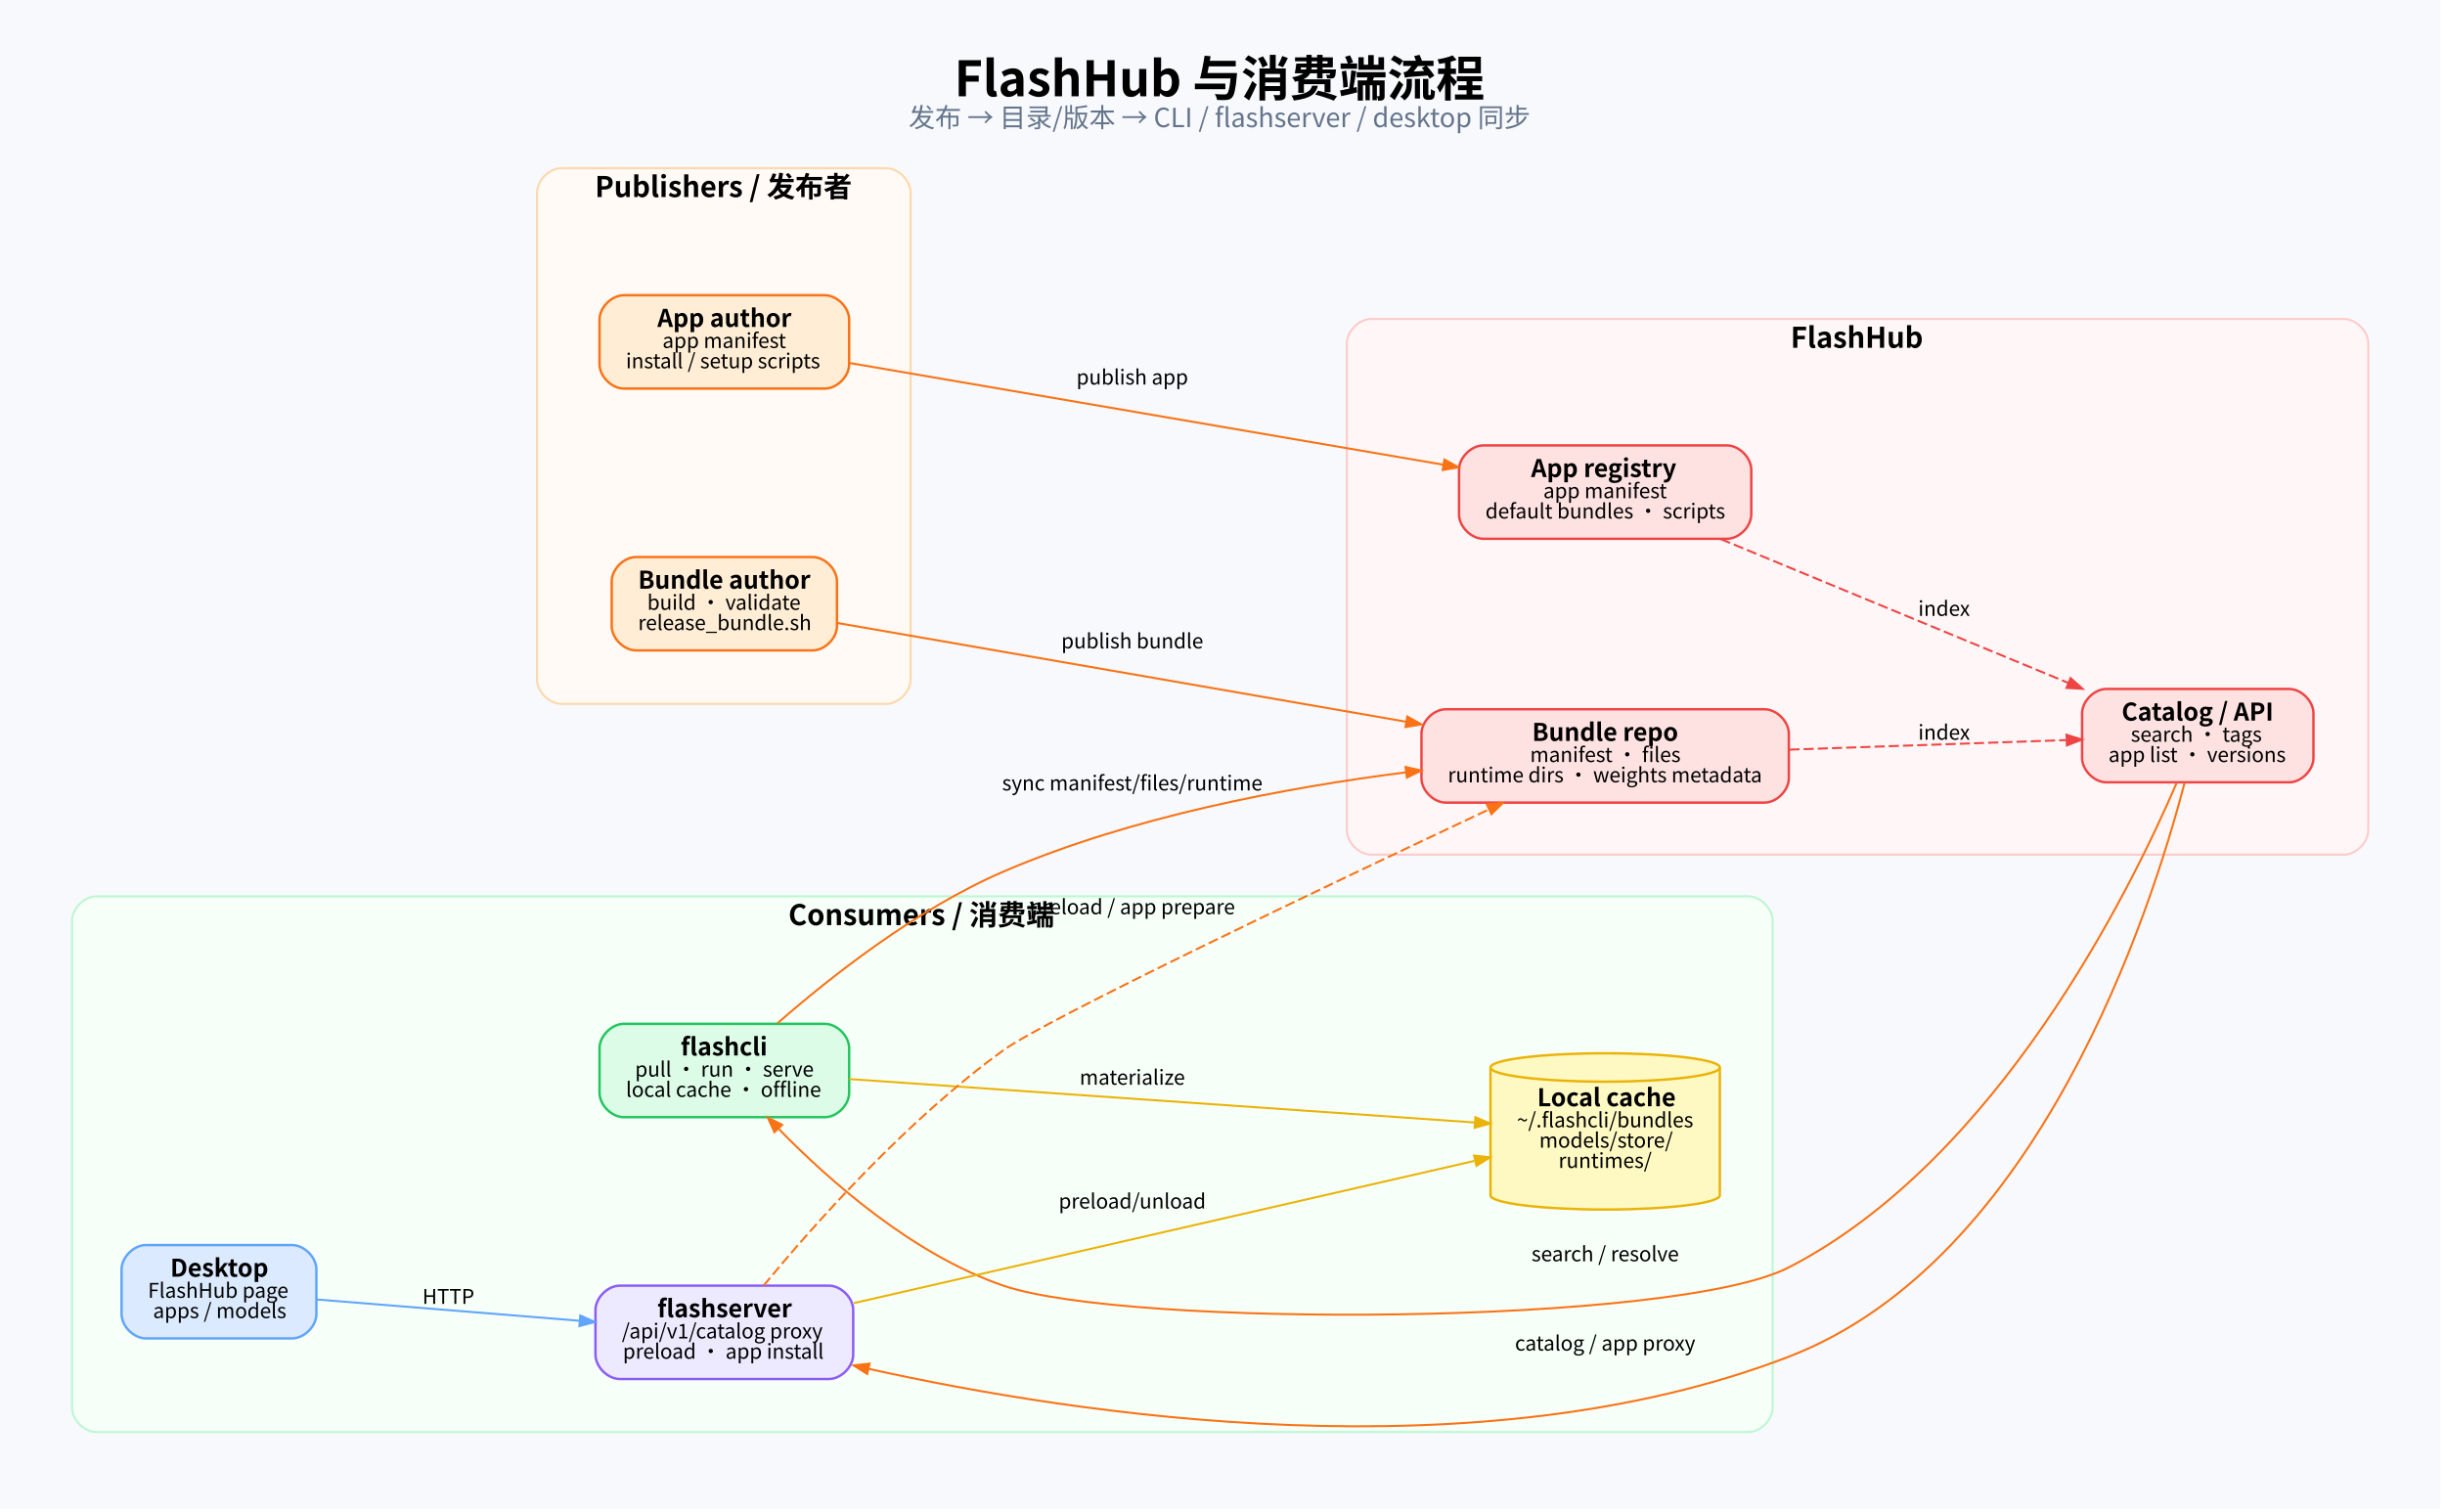
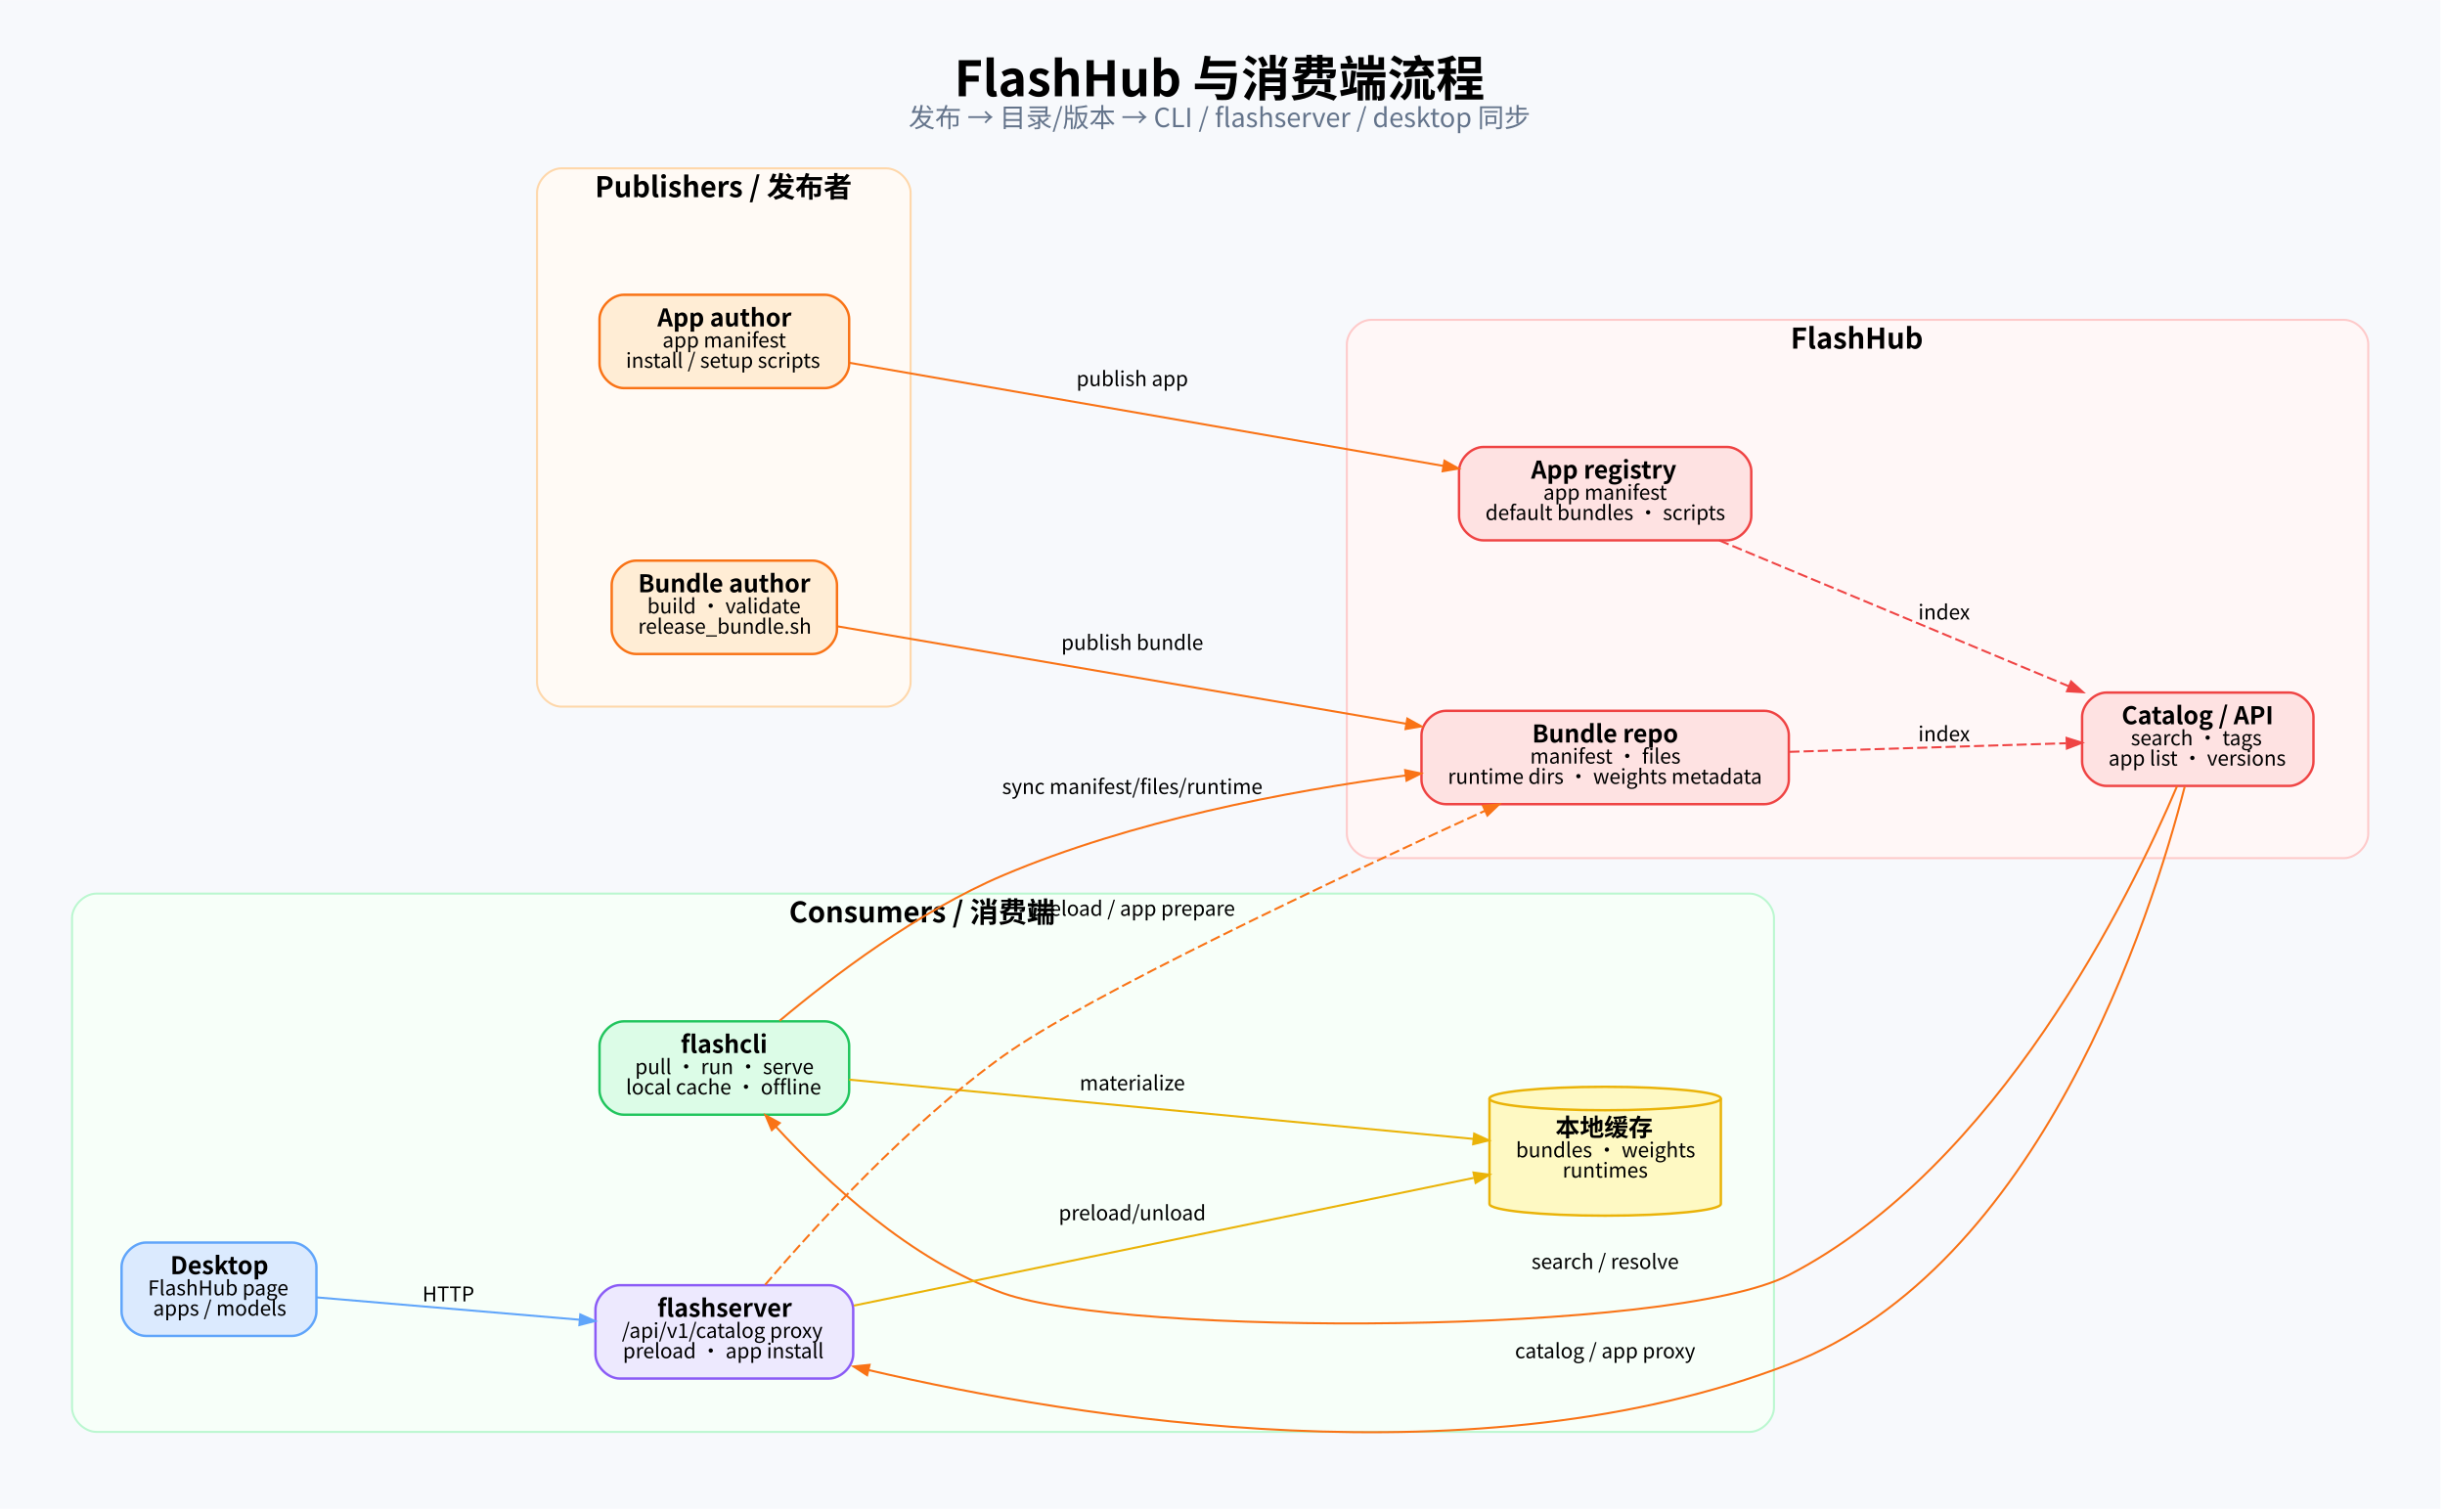
<svg xmlns="http://www.w3.org/2000/svg" width="1048pt" height="648pt" viewBox="0.00 0.00 1048.10 648.00">
  <g id="graph0" class="graph" transform="scale(0.87 0.87) rotate(0) translate(25.2 718.2)">
    <polygon fill="#f7f9fc" stroke="transparent" points="-25.2,25.2 -25.2,-718.2 1177.2,-718.2 1177.2,25.2 -25.2,25.2" />
    <text text-anchor="start" x="445" y="-670.8" font-family="Noto Sans CJK SC" font-weight="bold" font-size="24.00">FlashHub 与消费端流程</text>
    <text text-anchor="start" x="422.5" y="-655.6" font-family="Noto Sans CJK SC" font-size="13.00" fill="#64748b">发布 → 目录/版本 → CLI / flashserver / desktop 同步</text>
    <g id="clust1" class="cluster">
-       <path fill="#fffaf5" stroke="#fed7aa" d="M251.41,-371.41C251.41,-371.41 411.47,-371.41 411.47,-371.41 417.47,-371.41 423.47,-377.41 423.47,-383.41 423.47,-383.41 423.47,-623.36 423.47,-623.36 423.47,-629.36 417.47,-635.36 411.47,-635.36 411.47,-635.36 251.41,-635.36 251.41,-635.36 245.41,-635.36 239.41,-629.36 239.41,-623.36 239.41,-623.36 239.41,-383.41 239.41,-383.41 239.41,-377.41 245.41,-371.41 251.41,-371.41" />
-       <text text-anchor="start" x="267.94" y="-621.16" font-family="Noto Sans CJK SC" font-weight="bold" font-size="14.00">Publishers / 发布者</text>
+       <path fill="#fffaf5" stroke="#fed7aa" d="M251.41,-370.06C251.41,-370.06 411.47,-370.06 411.47,-370.06 417.47,-370.06 423.47,-376.06 423.47,-382.06 423.47,-382.06 423.47,-623.29 423.47,-623.29 423.47,-629.29 417.47,-635.29 411.47,-635.29 411.47,-635.29 251.41,-635.29 251.41,-635.29 245.41,-635.29 239.41,-629.29 239.41,-623.29 239.41,-623.29 239.41,-382.06 239.41,-382.06 239.41,-376.06 245.41,-370.06 251.41,-370.06" />
+       <text text-anchor="start" x="267.94" y="-621.09" font-family="Noto Sans CJK SC" font-weight="bold" font-size="14.00">Publishers / 发布者</text>
    </g>
    <g id="clust2" class="cluster">
-       <path fill="#fff7f7" stroke="#fecaca" d="M650.43,-297.13C650.43,-297.13 1129.7,-297.13 1129.7,-297.13 1135.7,-297.13 1141.7,-303.13 1141.7,-309.13 1141.7,-309.13 1141.7,-549.07 1141.7,-549.07 1141.7,-555.07 1135.7,-561.07 1129.7,-561.07 1129.7,-561.07 650.43,-561.07 650.43,-561.07 644.43,-561.07 638.43,-555.07 638.43,-549.07 638.43,-549.07 638.43,-309.13 638.43,-309.13 638.43,-303.13 644.43,-297.13 650.43,-297.13" />
-       <text text-anchor="start" x="857.06" y="-546.87" font-family="Noto Sans CJK SC" font-weight="bold" font-size="14.00">FlashHub</text>
+       <path fill="#fff7f7" stroke="#fecaca" d="M650.43,-295.41C650.43,-295.41 1129.7,-295.41 1129.7,-295.41 1135.7,-295.41 1141.7,-301.41 1141.7,-307.41 1141.7,-307.41 1141.7,-548.65 1141.7,-548.65 1141.7,-554.65 1135.7,-560.65 1129.7,-560.65 1129.7,-560.65 650.43,-560.65 650.43,-560.65 644.43,-560.65 638.43,-554.65 638.43,-548.65 638.43,-548.65 638.43,-307.41 638.43,-307.41 638.43,-301.41 644.43,-295.41 650.43,-295.41" />
+       <text text-anchor="start" x="857.06" y="-546.45" font-family="Noto Sans CJK SC" font-weight="bold" font-size="14.00">FlashHub</text>
    </g>
    <g id="clust3" class="cluster">
-       <path fill="#f7fff9" stroke="#bbf7d0" d="M22.3,-12.64C22.3,-12.64 836.23,-12.64 836.23,-12.64 842.23,-12.64 848.23,-18.64 848.23,-24.64 848.23,-24.64 848.23,-264.59 848.23,-264.59 848.23,-270.59 842.23,-276.59 836.23,-276.59 836.23,-276.59 22.3,-276.59 22.3,-276.59 16.3,-276.59 10.3,-270.59 10.3,-264.59 10.3,-264.59 10.3,-24.64 10.3,-24.64 10.3,-18.64 16.3,-12.64 22.3,-12.64" />
-       <text text-anchor="start" x="363.26" y="-262.39" font-family="Noto Sans CJK SC" font-weight="bold" font-size="14.00">Consumers / 消费端</text>
+       <path fill="#f7fff9" stroke="#bbf7d0" d="M22.3,-12.71C22.3,-12.71 836.88,-12.71 836.88,-12.71 842.88,-12.71 848.88,-18.71 848.88,-24.71 848.88,-24.71 848.88,-265.94 848.88,-265.94 848.88,-271.94 842.88,-277.94 836.88,-277.94 836.88,-277.94 22.3,-277.94 22.3,-277.94 16.3,-277.94 10.3,-271.94 10.3,-265.94 10.3,-265.94 10.3,-24.71 10.3,-24.71 10.3,-18.71 16.3,-12.71 22.3,-12.71" />
+       <text text-anchor="start" x="363.59" y="-263.74" font-family="Noto Sans CJK SC" font-weight="bold" font-size="14.00">Consumers / 消费端</text>
    </g>
    <g id="node1" class="node">
-       <path fill="#ffedd5" stroke="#f97316" stroke-width="1.2" d="M375.2,-443.77C375.2,-443.77 288.2,-443.77 288.2,-443.77 282.2,-443.77 276.2,-437.77 276.2,-431.77 276.2,-431.77 276.2,-409.77 276.2,-409.77 276.2,-403.77 282.2,-397.77 288.2,-397.77 288.2,-397.77 375.2,-397.77 375.2,-397.77 381.2,-397.77 387.2,-403.77 387.2,-409.77 387.2,-409.77 387.2,-431.77 387.2,-431.77 387.2,-437.77 381.2,-443.77 375.2,-443.77" />
-       <text text-anchor="start" x="289.2" y="-428.17" font-family="Noto Sans CJK SC" font-weight="bold" font-size="12.00">Bundle author</text>
-       <text text-anchor="start" x="293.7" y="-417.77" font-family="Noto Sans CJK SC" font-size="10.00">build · validate</text>
-       <text text-anchor="start" x="289.2" y="-407.77" font-family="Noto Sans CJK SC" font-size="10.00">release_bundle.sh</text>
+       <path fill="#ffedd5" stroke="#f97316" stroke-width="1.2" d="M375.2,-442C375.2,-442 288.2,-442 288.2,-442 282.2,-442 276.2,-436 276.2,-430 276.2,-430 276.2,-408 276.2,-408 276.2,-402 282.2,-396 288.2,-396 288.2,-396 375.2,-396 375.2,-396 381.2,-396 387.2,-402 387.2,-408 387.2,-408 387.2,-430 387.2,-430 387.2,-436 381.2,-442 375.2,-442" />
+       <text text-anchor="start" x="289.2" y="-426.4" font-family="Noto Sans CJK SC" font-weight="bold" font-size="12.00">Bundle author</text>
+       <text text-anchor="start" x="293.7" y="-416" font-family="Noto Sans CJK SC" font-size="10.00">build · validate</text>
+       <text text-anchor="start" x="289.2" y="-406" font-family="Noto Sans CJK SC" font-size="10.00">release_bundle.sh</text>
    </g>
    <g id="node4" class="node">
-       <path fill="#fee2e2" stroke="#ef4444" stroke-width="1.2" d="M844.2,-368.77C844.2,-368.77 687.2,-368.77 687.2,-368.77 681.2,-368.77 675.2,-362.77 675.2,-356.77 675.2,-356.77 675.2,-334.77 675.2,-334.77 675.2,-328.77 681.2,-322.77 687.2,-322.77 687.2,-322.77 844.2,-322.77 844.2,-322.77 850.2,-322.77 856.2,-328.77 856.2,-334.77 856.2,-334.77 856.2,-356.77 856.2,-356.77 856.2,-362.77 850.2,-368.77 844.2,-368.77" />
-       <text text-anchor="start" x="729.7" y="-353.17" font-family="Noto Sans CJK SC" font-weight="bold" font-size="12.00">Bundle repo</text>
-       <text text-anchor="start" x="728.7" y="-342.77" font-family="Noto Sans CJK SC" font-size="10.00">manifest · files</text>
-       <text text-anchor="start" x="688.2" y="-332.77" font-family="Noto Sans CJK SC" font-size="10.00">runtime dirs · weights metadata</text>
+       <path fill="#fee2e2" stroke="#ef4444" stroke-width="1.2" d="M844.2,-368C844.2,-368 687.2,-368 687.2,-368 681.2,-368 675.2,-362 675.2,-356 675.2,-356 675.2,-334 675.2,-334 675.2,-328 681.2,-322 687.2,-322 687.2,-322 844.2,-322 844.2,-322 850.2,-322 856.2,-328 856.2,-334 856.2,-334 856.2,-356 856.2,-356 856.2,-362 850.2,-368 844.2,-368" />
+       <text text-anchor="start" x="729.7" y="-352.4" font-family="Noto Sans CJK SC" font-weight="bold" font-size="12.00">Bundle repo</text>
+       <text text-anchor="start" x="728.7" y="-342" font-family="Noto Sans CJK SC" font-size="10.00">manifest · files</text>
+       <text text-anchor="start" x="688.2" y="-332" font-family="Noto Sans CJK SC" font-size="10.00">runtime dirs · weights metadata</text>
    </g>
    <g id="edge1" class="edge">
-       <path fill="none" stroke="#f97316" d="M387.42,-411.27C457.79,-399.05 581.24,-377.62 667.7,-362.61" />
-       <polygon fill="#f97316" stroke="#f97316" points="668.22,-365.19 675.16,-361.32 667.32,-360.01 668.22,-365.19" />
-       <text text-anchor="middle" x="532.7" y="-398.77" font-family="Noto Sans CJK SC" font-size="10.00">publish bundle</text>
+       <path fill="none" stroke="#f97316" d="M387.42,-409.63C457.79,-397.57 581.24,-376.43 667.7,-361.62" />
+       <polygon fill="#f97316" stroke="#f97316" points="668.21,-364.19 675.16,-360.34 667.33,-359.02 668.21,-364.19" />
+       <text text-anchor="middle" x="532.7" y="-398" font-family="Noto Sans CJK SC" font-size="10.00">publish bundle</text>
    </g>
    <g id="node2" class="node">
-       <path fill="#ffedd5" stroke="#f97316" stroke-width="1.2" d="M381.2,-572.77C381.2,-572.77 282.2,-572.77 282.2,-572.77 276.2,-572.77 270.2,-566.77 270.2,-560.77 270.2,-560.77 270.2,-538.77 270.2,-538.77 270.2,-532.77 276.2,-526.77 282.2,-526.77 282.2,-526.77 381.2,-526.77 381.2,-526.77 387.2,-526.77 393.2,-532.77 393.2,-538.77 393.2,-538.77 393.2,-560.77 393.2,-560.77 393.2,-566.77 387.2,-572.77 381.2,-572.77" />
-       <text text-anchor="start" x="298.7" y="-557.17" font-family="Noto Sans CJK SC" font-weight="bold" font-size="12.00">App author</text>
-       <text text-anchor="start" x="301.2" y="-546.77" font-family="Noto Sans CJK SC" font-size="10.00">app manifest</text>
-       <text text-anchor="start" x="283.2" y="-536.77" font-family="Noto Sans CJK SC" font-size="10.00">install / setup scripts</text>
+       <path fill="#ffedd5" stroke="#f97316" stroke-width="1.2" d="M381.2,-573C381.2,-573 282.2,-573 282.2,-573 276.2,-573 270.2,-567 270.2,-561 270.2,-561 270.2,-539 270.2,-539 270.2,-533 276.2,-527 282.2,-527 282.2,-527 381.2,-527 381.2,-527 387.2,-527 393.2,-533 393.2,-539 393.2,-539 393.2,-561 393.2,-561 393.2,-567 387.2,-573 381.2,-573" />
+       <text text-anchor="start" x="298.7" y="-557.4" font-family="Noto Sans CJK SC" font-weight="bold" font-size="12.00">App author</text>
+       <text text-anchor="start" x="301.2" y="-547" font-family="Noto Sans CJK SC" font-size="10.00">app manifest</text>
+       <text text-anchor="start" x="283.2" y="-537" font-family="Noto Sans CJK SC" font-size="10.00">install / setup scripts</text>
    </g>
    <g id="node5" class="node">
-       <path fill="#fee2e2" stroke="#ef4444" stroke-width="1.2" d="M825.7,-498.77C825.7,-498.77 705.7,-498.77 705.7,-498.77 699.7,-498.77 693.7,-492.77 693.7,-486.77 693.7,-486.77 693.7,-464.77 693.7,-464.77 693.7,-458.77 699.7,-452.77 705.7,-452.77 705.7,-452.77 825.7,-452.77 825.7,-452.77 831.7,-452.77 837.7,-458.77 837.7,-464.77 837.7,-464.77 837.7,-486.77 837.7,-486.77 837.7,-492.77 831.7,-498.77 825.7,-498.77" />
-       <text text-anchor="start" x="729.2" y="-483.17" font-family="Noto Sans CJK SC" font-weight="bold" font-size="12.00">App registry</text>
-       <text text-anchor="start" x="735.2" y="-472.77" font-family="Noto Sans CJK SC" font-size="10.00">app manifest</text>
-       <text text-anchor="start" x="706.7" y="-462.77" font-family="Noto Sans CJK SC" font-size="10.00">default bundles · scripts</text>
+       <path fill="#fee2e2" stroke="#ef4444" stroke-width="1.2" d="M825.7,-498C825.7,-498 705.7,-498 705.7,-498 699.7,-498 693.7,-492 693.7,-486 693.7,-486 693.7,-464 693.7,-464 693.7,-458 699.7,-452 705.7,-452 705.7,-452 825.7,-452 825.7,-452 831.7,-452 837.7,-458 837.7,-464 837.7,-464 837.7,-486 837.7,-486 837.7,-492 831.7,-498 825.7,-498" />
+       <text text-anchor="start" x="729.2" y="-482.4" font-family="Noto Sans CJK SC" font-weight="bold" font-size="12.00">App registry</text>
+       <text text-anchor="start" x="735.2" y="-472" font-family="Noto Sans CJK SC" font-size="10.00">app manifest</text>
+       <text text-anchor="start" x="706.7" y="-462" font-family="Noto Sans CJK SC" font-size="10.00">default bundles · scripts</text>
    </g>
    <g id="edge2" class="edge">
-       <path fill="none" stroke="#f97316" d="M393.23,-539.4C469.75,-526.29 601.67,-503.7 685.96,-489.26" />
-       <polygon fill="#f97316" stroke="#f97316" points="686.51,-491.83 693.46,-487.97 685.63,-486.65 686.51,-491.83" />
-       <text text-anchor="middle" x="532.7" y="-528.77" font-family="Noto Sans CJK SC" font-size="10.00">publish app</text>
+       <path fill="none" stroke="#f97316" d="M393.23,-539.49C469.75,-526.21 601.67,-503.3 685.96,-488.67" />
+       <polygon fill="#f97316" stroke="#f97316" points="686.52,-491.24 693.46,-487.37 685.62,-486.06 686.52,-491.24" />
+       <text text-anchor="middle" x="532.7" y="-528" font-family="Noto Sans CJK SC" font-size="10.00">publish app</text>
    </g>
    <g id="node3" class="node">
-       <path fill="#fee2e2" stroke="#ef4444" stroke-width="1.2" d="M1102.7,-378.77C1102.7,-378.77 1012.7,-378.77 1012.7,-378.77 1006.7,-378.77 1000.7,-372.77 1000.7,-366.77 1000.7,-366.77 1000.7,-344.77 1000.7,-344.77 1000.7,-338.77 1006.7,-332.77 1012.7,-332.77 1012.7,-332.77 1102.7,-332.77 1102.7,-332.77 1108.7,-332.77 1114.7,-338.77 1114.7,-344.77 1114.7,-344.77 1114.7,-366.77 1114.7,-366.77 1114.7,-372.77 1108.7,-378.77 1102.7,-378.77" />
-       <text text-anchor="start" x="1020.2" y="-363.17" font-family="Noto Sans CJK SC" font-weight="bold" font-size="12.00">Catalog / API</text>
-       <text text-anchor="start" x="1024.7" y="-352.77" font-family="Noto Sans CJK SC" font-size="10.00">search · tags</text>
-       <text text-anchor="start" x="1013.7" y="-342.77" font-family="Noto Sans CJK SC" font-size="10.00">app list · versions</text>
+       <path fill="#fee2e2" stroke="#ef4444" stroke-width="1.2" d="M1102.7,-377C1102.7,-377 1012.7,-377 1012.7,-377 1006.7,-377 1000.7,-371 1000.7,-365 1000.7,-365 1000.7,-343 1000.7,-343 1000.7,-337 1006.7,-331 1012.7,-331 1012.7,-331 1102.7,-331 1102.7,-331 1108.7,-331 1114.7,-337 1114.7,-343 1114.7,-343 1114.7,-365 1114.7,-365 1114.7,-371 1108.7,-377 1102.7,-377" />
+       <text text-anchor="start" x="1020.2" y="-361.4" font-family="Noto Sans CJK SC" font-weight="bold" font-size="12.00">Catalog / API</text>
+       <text text-anchor="start" x="1024.7" y="-351" font-family="Noto Sans CJK SC" font-size="10.00">search · tags</text>
+       <text text-anchor="start" x="1013.7" y="-341" font-family="Noto Sans CJK SC" font-size="10.00">app list · versions</text>
    </g>
    <g id="node6" class="node">
-       <path fill="#dcfce7" stroke="#22c55e" stroke-width="1.2" d="M381.2,-213.77C381.2,-213.77 282.2,-213.77 282.2,-213.77 276.2,-213.77 270.2,-207.77 270.2,-201.77 270.2,-201.77 270.2,-179.77 270.2,-179.77 270.2,-173.77 276.2,-167.77 282.2,-167.77 282.2,-167.77 381.2,-167.77 381.2,-167.77 387.2,-167.77 393.2,-173.77 393.2,-179.77 393.2,-179.77 393.2,-201.77 393.2,-201.77 393.2,-207.77 387.2,-213.77 381.2,-213.77" />
-       <text text-anchor="start" x="310.2" y="-198.17" font-family="Noto Sans CJK SC" font-weight="bold" font-size="12.00">flashcli</text>
-       <text text-anchor="start" x="287.7" y="-187.77" font-family="Noto Sans CJK SC" font-size="10.00">pull · run · serve</text>
-       <text text-anchor="start" x="283.2" y="-177.77" font-family="Noto Sans CJK SC" font-size="10.00">local cache · offline</text>
+       <path fill="#dcfce7" stroke="#22c55e" stroke-width="1.2" d="M381.2,-215C381.2,-215 282.2,-215 282.2,-215 276.2,-215 270.2,-209 270.2,-203 270.2,-203 270.2,-181 270.2,-181 270.2,-175 276.2,-169 282.2,-169 282.2,-169 381.2,-169 381.2,-169 387.2,-169 393.2,-175 393.2,-181 393.2,-181 393.2,-203 393.2,-203 393.2,-209 387.2,-215 381.2,-215" />
+       <text text-anchor="start" x="310.2" y="-199.4" font-family="Noto Sans CJK SC" font-weight="bold" font-size="12.00">flashcli</text>
+       <text text-anchor="start" x="287.7" y="-189" font-family="Noto Sans CJK SC" font-size="10.00">pull · run · serve</text>
+       <text text-anchor="start" x="283.2" y="-179" font-family="Noto Sans CJK SC" font-size="10.00">local cache · offline</text>
    </g>
    <g id="edge5" class="edge">
-       <path fill="none" stroke="#f97316" d="M1047.26,-332.4C1024.1,-278.61 958.78,-146.67 856.2,-93.77 800.34,-64.96 530.12,-63.9 469.2,-84.77 424.87,-99.96 383.82,-136.07 358.56,-161.92" />
-       <polygon fill="#f97316" stroke="#f97316" points="356.4,-160.37 353.1,-167.6 360.19,-164.01 356.4,-160.37" />
-       <text text-anchor="middle" x="765.7" y="-96.77" font-family="Noto Sans CJK SC" font-size="10.00">search / resolve</text>
+       <path fill="none" stroke="#f97316" d="M1047.48,-330.85C1024.59,-276.93 959.43,-143.47 856.2,-90 798.69,-60.21 529.31,-59.64 469.2,-81 423.52,-97.23 382.02,-136 357.07,-163.12" />
+       <polygon fill="#f97316" stroke="#f97316" points="355.09,-161.4 352,-168.72 358.98,-164.92 355.09,-161.4" />
+       <text text-anchor="middle" x="765.7" y="-93" font-family="Noto Sans CJK SC" font-size="10.00">search / resolve</text>
    </g>
    <g id="node7" class="node">
-       <path fill="#ede9fe" stroke="#8b5cf6" stroke-width="1.2" d="M383.2,-84.77C383.2,-84.77 280.2,-84.77 280.2,-84.77 274.2,-84.77 268.2,-78.77 268.2,-72.77 268.2,-72.77 268.2,-50.77 268.2,-50.77 268.2,-44.77 274.2,-38.77 280.2,-38.77 280.2,-38.77 383.2,-38.77 383.2,-38.77 389.2,-38.77 395.2,-44.77 395.2,-50.77 395.2,-50.77 395.2,-72.77 395.2,-72.77 395.2,-78.77 389.2,-84.77 383.2,-84.77" />
-       <text text-anchor="start" x="298.7" y="-69.17" font-family="Noto Sans CJK SC" font-weight="bold" font-size="12.00">flashserver</text>
-       <text text-anchor="start" x="281.2" y="-58.77" font-family="Noto Sans CJK SC" font-size="10.00">/api/v1/catalog proxy</text>
-       <text text-anchor="start" x="281.7" y="-48.77" font-family="Noto Sans CJK SC" font-size="10.00">preload · app install</text>
+       <path fill="#ede9fe" stroke="#8b5cf6" stroke-width="1.2" d="M383.2,-85C383.2,-85 280.2,-85 280.2,-85 274.2,-85 268.2,-79 268.2,-73 268.2,-73 268.2,-51 268.2,-51 268.2,-45 274.2,-39 280.2,-39 280.2,-39 383.2,-39 383.2,-39 389.2,-39 395.2,-45 395.2,-51 395.2,-51 395.2,-73 395.2,-73 395.2,-79 389.2,-85 383.2,-85" />
+       <text text-anchor="start" x="298.7" y="-69.4" font-family="Noto Sans CJK SC" font-weight="bold" font-size="12.00">flashserver</text>
+       <text text-anchor="start" x="281.2" y="-59" font-family="Noto Sans CJK SC" font-size="10.00">/api/v1/catalog proxy</text>
+       <text text-anchor="start" x="281.7" y="-49" font-family="Noto Sans CJK SC" font-size="10.00">preload · app install</text>
    </g>
    <g id="edge7" class="edge">
-       <path fill="none" stroke="#f97316" d="M1051.2,-332.54C1034.79,-269.59 979.48,-97.27 856.2,-49.77 703.31,9.14 506.21,-20.85 402.94,-43.76" />
-       <polygon fill="#f97316" stroke="#f97316" points="402.1,-41.26 395.36,-45.47 403.26,-46.38 402.1,-41.26" />
-       <text text-anchor="middle" x="765.7" y="-52.77" font-family="Noto Sans CJK SC" font-size="10.00">catalog / app proxy</text>
+       <path fill="none" stroke="#f97316" d="M1051.26,-330.61C1035,-267.22 980.04,-93.72 856.2,-46 703.28,12.93 506.19,-19.05 402.93,-43.14" />
+       <polygon fill="#f97316" stroke="#f97316" points="402.05,-40.65 395.36,-44.94 403.26,-45.76 402.05,-40.65" />
+       <text text-anchor="middle" x="765.7" y="-49" font-family="Noto Sans CJK SC" font-size="10.00">catalog / app proxy</text>
    </g>
    <g id="edge3" class="edge">
-       <path fill="none" stroke="#ef4444" stroke-dasharray="5,2" d="M856.47,-348.87C900.61,-350.39 952.77,-352.19 992.79,-353.57" />
-       <polygon fill="#ef4444" stroke="#ef4444" points="993.03,-356.2 1000.62,-353.84 993.22,-350.95 993.03,-356.2" />
-       <text text-anchor="middle" x="932.7" y="-353.77" font-family="Noto Sans CJK SC" font-size="10.00">index</text>
+       <path fill="none" stroke="#ef4444" stroke-dasharray="5,2" d="M856.47,-347.79C900.61,-349.16 952.77,-350.77 992.79,-352.02" />
+       <polygon fill="#ef4444" stroke="#ef4444" points="993.04,-354.65 1000.62,-352.26 993.21,-349.4 993.04,-354.65" />
+       <text text-anchor="middle" x="932.7" y="-353" font-family="Noto Sans CJK SC" font-size="10.00">index</text>
    </g>
    <g id="edge4" class="edge">
-       <path fill="none" stroke="#ef4444" stroke-dasharray="5,2" d="M822.62,-452.63C871.66,-432.34 942.91,-402.86 993.9,-381.76" />
-       <polygon fill="#ef4444" stroke="#ef4444" points="995.03,-384.13 1000.96,-378.84 993.03,-379.28 995.03,-384.13" />
-       <text text-anchor="middle" x="932.7" y="-414.77" font-family="Noto Sans CJK SC" font-size="10.00">index</text>
+       <path fill="none" stroke="#ef4444" stroke-dasharray="5,2" d="M821.93,-451.96C871.06,-431.46 942.85,-401.5 994.1,-380.12" />
+       <polygon fill="#ef4444" stroke="#ef4444" points="995.28,-382.47 1001.19,-377.16 993.25,-377.63 995.28,-382.47" />
+       <text text-anchor="middle" x="932.7" y="-413" font-family="Noto Sans CJK SC" font-size="10.00">index</text>
    </g>
    <g id="edge6" class="edge">
-       <path fill="none" stroke="#f97316" d="M357.81,-213.99C383.73,-236.64 426.33,-270.31 469.2,-288.77 532.25,-315.92 608.41,-330.21 667.63,-337.7" />
-       <polygon fill="#f97316" stroke="#f97316" points="667.36,-340.31 675.13,-338.62 668,-335.1 667.36,-340.31" />
-       <text text-anchor="middle" x="532.7" y="-328.77" font-family="Noto Sans CJK SC" font-size="10.00">sync manifest/files/runtime</text>
+       <path fill="none" stroke="#f97316" d="M358.93,-215.28C385.05,-237.18 427.2,-269.2 469.2,-287 532.33,-313.76 608.32,-328.32 667.44,-336.16" />
+       <polygon fill="#f97316" stroke="#f97316" points="667.15,-338.77 674.93,-337.13 667.83,-333.57 667.15,-338.77" />
+       <text text-anchor="middle" x="532.7" y="-327" font-family="Noto Sans CJK SC" font-size="10.00">sync manifest/files/runtime</text>
    </g>
    <g id="node9" class="node">
-       <path fill="#fef9c3" stroke="#eab308" stroke-width="1.2" d="M822.2,-192.27C822.2,-196.13 796.88,-199.27 765.7,-199.27 734.53,-199.27 709.2,-196.13 709.2,-192.27 709.2,-192.27 709.2,-129.27 709.2,-129.27 709.2,-125.41 734.53,-122.27 765.7,-122.27 796.88,-122.27 822.2,-125.41 822.2,-129.27 822.2,-129.27 822.2,-192.27 822.2,-192.27" />
-       <path fill="none" stroke="#eab308" stroke-width="1.2" d="M822.2,-192.27C822.2,-188.41 796.88,-185.27 765.7,-185.27 734.53,-185.27 709.2,-188.41 709.2,-192.27" />
-       <text text-anchor="start" x="732.2" y="-173.17" font-family="Noto Sans CJK SC" font-weight="bold" font-size="12.00">Local cache</text>
-       <text text-anchor="start" x="722.2" y="-162.77" font-family="Noto Sans CJK SC" font-size="10.00">~/.flashcli/bundles</text>
-       <text text-anchor="start" x="733.2" y="-152.77" font-family="Noto Sans CJK SC" font-size="10.00">models/store/</text>
-       <text text-anchor="start" x="742.7" y="-142.77" font-family="Noto Sans CJK SC" font-size="10.00">runtimes/</text>
+       <path fill="#fef9c3" stroke="#eab308" stroke-width="1.2" d="M822.7,-176.98C822.7,-180.16 797.15,-182.75 765.7,-182.75 734.25,-182.75 708.7,-180.16 708.7,-176.98 708.7,-176.98 708.7,-125.02 708.7,-125.02 708.7,-121.84 734.25,-119.25 765.7,-119.25 797.15,-119.25 822.7,-121.84 822.7,-125.02 822.7,-125.02 822.7,-176.98 822.7,-176.98" />
+       <path fill="none" stroke="#eab308" stroke-width="1.2" d="M822.7,-176.98C822.7,-173.79 797.15,-171.2 765.7,-171.2 734.25,-171.2 708.7,-173.79 708.7,-176.98" />
+       <text text-anchor="start" x="741.2" y="-158.4" font-family="Noto Sans CJK SC" font-weight="bold" font-size="12.00">本地缓存</text>
+       <text text-anchor="start" x="721.7" y="-148" font-family="Noto Sans CJK SC" font-size="10.00">bundles · weights</text>
+       <text text-anchor="start" x="744.7" y="-138" font-family="Noto Sans CJK SC" font-size="10.00">runtimes</text>
    </g>
    <g id="edge10" class="edge">
-       <path fill="none" stroke="#eab308" d="M393.23,-186.57C474.55,-180.92 618.42,-170.93 701.22,-165.18" />
-       <polygon fill="#eab308" stroke="#eab308" points="701.74,-167.77 709.04,-164.64 701.38,-162.54 701.74,-167.77" />
-       <text text-anchor="middle" x="532.7" y="-183.77" font-family="Noto Sans CJK SC" font-size="10.00">materialize</text>
+       <path fill="none" stroke="#eab308" d="M393.23,-186.26C474.32,-178.56 617.62,-164.96 700.53,-157.09" />
+       <polygon fill="#eab308" stroke="#eab308" points="701.15,-159.67 708.36,-156.35 700.65,-154.44 701.15,-159.67" />
+       <text text-anchor="middle" x="532.7" y="-181" font-family="Noto Sans CJK SC" font-size="10.00">materialize</text>
    </g>
    <g id="edge8" class="edge">
-       <path fill="none" stroke="#f97316" stroke-dasharray="5,2" d="M351.06,-84.82C375.58,-114.49 421.49,-166.32 469.2,-200.77 490.12,-215.87 628.52,-281.8 708.28,-319.34" />
-       <polygon fill="#f97316" stroke="#f97316" points="707.43,-321.85 715.34,-322.66 709.67,-317.1 707.43,-321.85" />
-       <text text-anchor="middle" x="532.7" y="-267.77" font-family="Noto Sans CJK SC" font-size="10.00">preload / app prepare</text>
+       <path fill="none" stroke="#f97316" stroke-dasharray="5,2" d="M351.83,-85.23C376.64,-114.3 422.32,-164.35 469.2,-198 509.84,-227.17 632.53,-284.94 706.42,-318.72" />
+       <polygon fill="#f97316" stroke="#f97316" points="705.5,-321.19 713.42,-321.91 707.68,-316.41 705.5,-321.19" />
+       <text text-anchor="middle" x="532.7" y="-267" font-family="Noto Sans CJK SC" font-size="10.00">preload / app prepare</text>
    </g>
    <g id="edge11" class="edge">
-       <path fill="none" stroke="#eab308" d="M395.52,-76.17C477.24,-94.89 619.25,-127.44 701.27,-146.23" />
-       <polygon fill="#eab308" stroke="#eab308" points="701.12,-148.89 709.02,-148.01 702.29,-143.78 701.12,-148.89" />
-       <text text-anchor="middle" x="532.7" y="-122.77" font-family="Noto Sans CJK SC" font-size="10.00">preload/unload</text>
+       <path fill="none" stroke="#eab308" d="M395.52,-74.94C477.13,-91.75 618.85,-120.95 700.93,-137.86" />
+       <polygon fill="#eab308" stroke="#eab308" points="700.81,-140.52 708.68,-139.46 701.87,-135.37 700.81,-140.52" />
+       <text text-anchor="middle" x="532.7" y="-117" font-family="Noto Sans CJK SC" font-size="10.00">preload/unload</text>
    </g>
    <g id="node8" class="node">
-       <path fill="#dbeafe" stroke="#60a5fa" stroke-width="1.2" d="M118.7,-104.77C118.7,-104.77 46.7,-104.77 46.7,-104.77 40.7,-104.77 34.7,-98.77 34.7,-92.77 34.7,-92.77 34.7,-70.77 34.7,-70.77 34.7,-64.77 40.7,-58.77 46.7,-58.77 46.7,-58.77 118.7,-58.77 118.7,-58.77 124.7,-58.77 130.7,-64.77 130.7,-70.77 130.7,-70.77 130.7,-92.77 130.7,-92.77 130.7,-98.77 124.7,-104.77 118.7,-104.77" />
-       <text text-anchor="start" x="58.7" y="-89.17" font-family="Noto Sans CJK SC" font-weight="bold" font-size="12.00">Desktop</text>
-       <text text-anchor="start" x="47.7" y="-78.77" font-family="Noto Sans CJK SC" font-size="10.00">FlashHub page</text>
-       <text text-anchor="start" x="50.2" y="-68.77" font-family="Noto Sans CJK SC" font-size="10.00">apps / models</text>
+       <path fill="#dbeafe" stroke="#60a5fa" stroke-width="1.2" d="M118.7,-106C118.7,-106 46.7,-106 46.7,-106 40.7,-106 34.7,-100 34.7,-94 34.7,-94 34.7,-72 34.7,-72 34.7,-66 40.7,-60 46.7,-60 46.7,-60 118.7,-60 118.7,-60 124.7,-60 130.7,-66 130.7,-72 130.7,-72 130.7,-94 130.7,-94 130.7,-100 124.7,-106 118.7,-106" />
+       <text text-anchor="start" x="58.7" y="-90.4" font-family="Noto Sans CJK SC" font-weight="bold" font-size="12.00">Desktop</text>
+       <text text-anchor="start" x="47.7" y="-80" font-family="Noto Sans CJK SC" font-size="10.00">FlashHub page</text>
+       <text text-anchor="start" x="50.2" y="-70" font-family="Noto Sans CJK SC" font-size="10.00">apps / models</text>
    </g>
    <g id="edge9" class="edge">
-       <path fill="none" stroke="#60a5fa" d="M130.74,-77.96C167.37,-75 218.8,-70.83 260.33,-67.47" />
-       <polygon fill="#60a5fa" stroke="#60a5fa" points="260.7,-70.07 267.96,-66.85 260.28,-64.84 260.7,-70.07" />
-       <text text-anchor="middle" x="195.7" y="-75.77" font-family="Noto Sans CJK SC" font-size="10.00">HTTP</text>
+       <path fill="none" stroke="#60a5fa" d="M130.74,-79C167.37,-75.89 218.8,-71.51 260.33,-67.98" />
+       <polygon fill="#60a5fa" stroke="#60a5fa" points="260.71,-70.59 267.96,-67.33 260.27,-65.35 260.71,-70.59" />
+       <text text-anchor="middle" x="195.7" y="-77" font-family="Noto Sans CJK SC" font-size="10.00">HTTP</text>
    </g>
  </g>
</svg>
